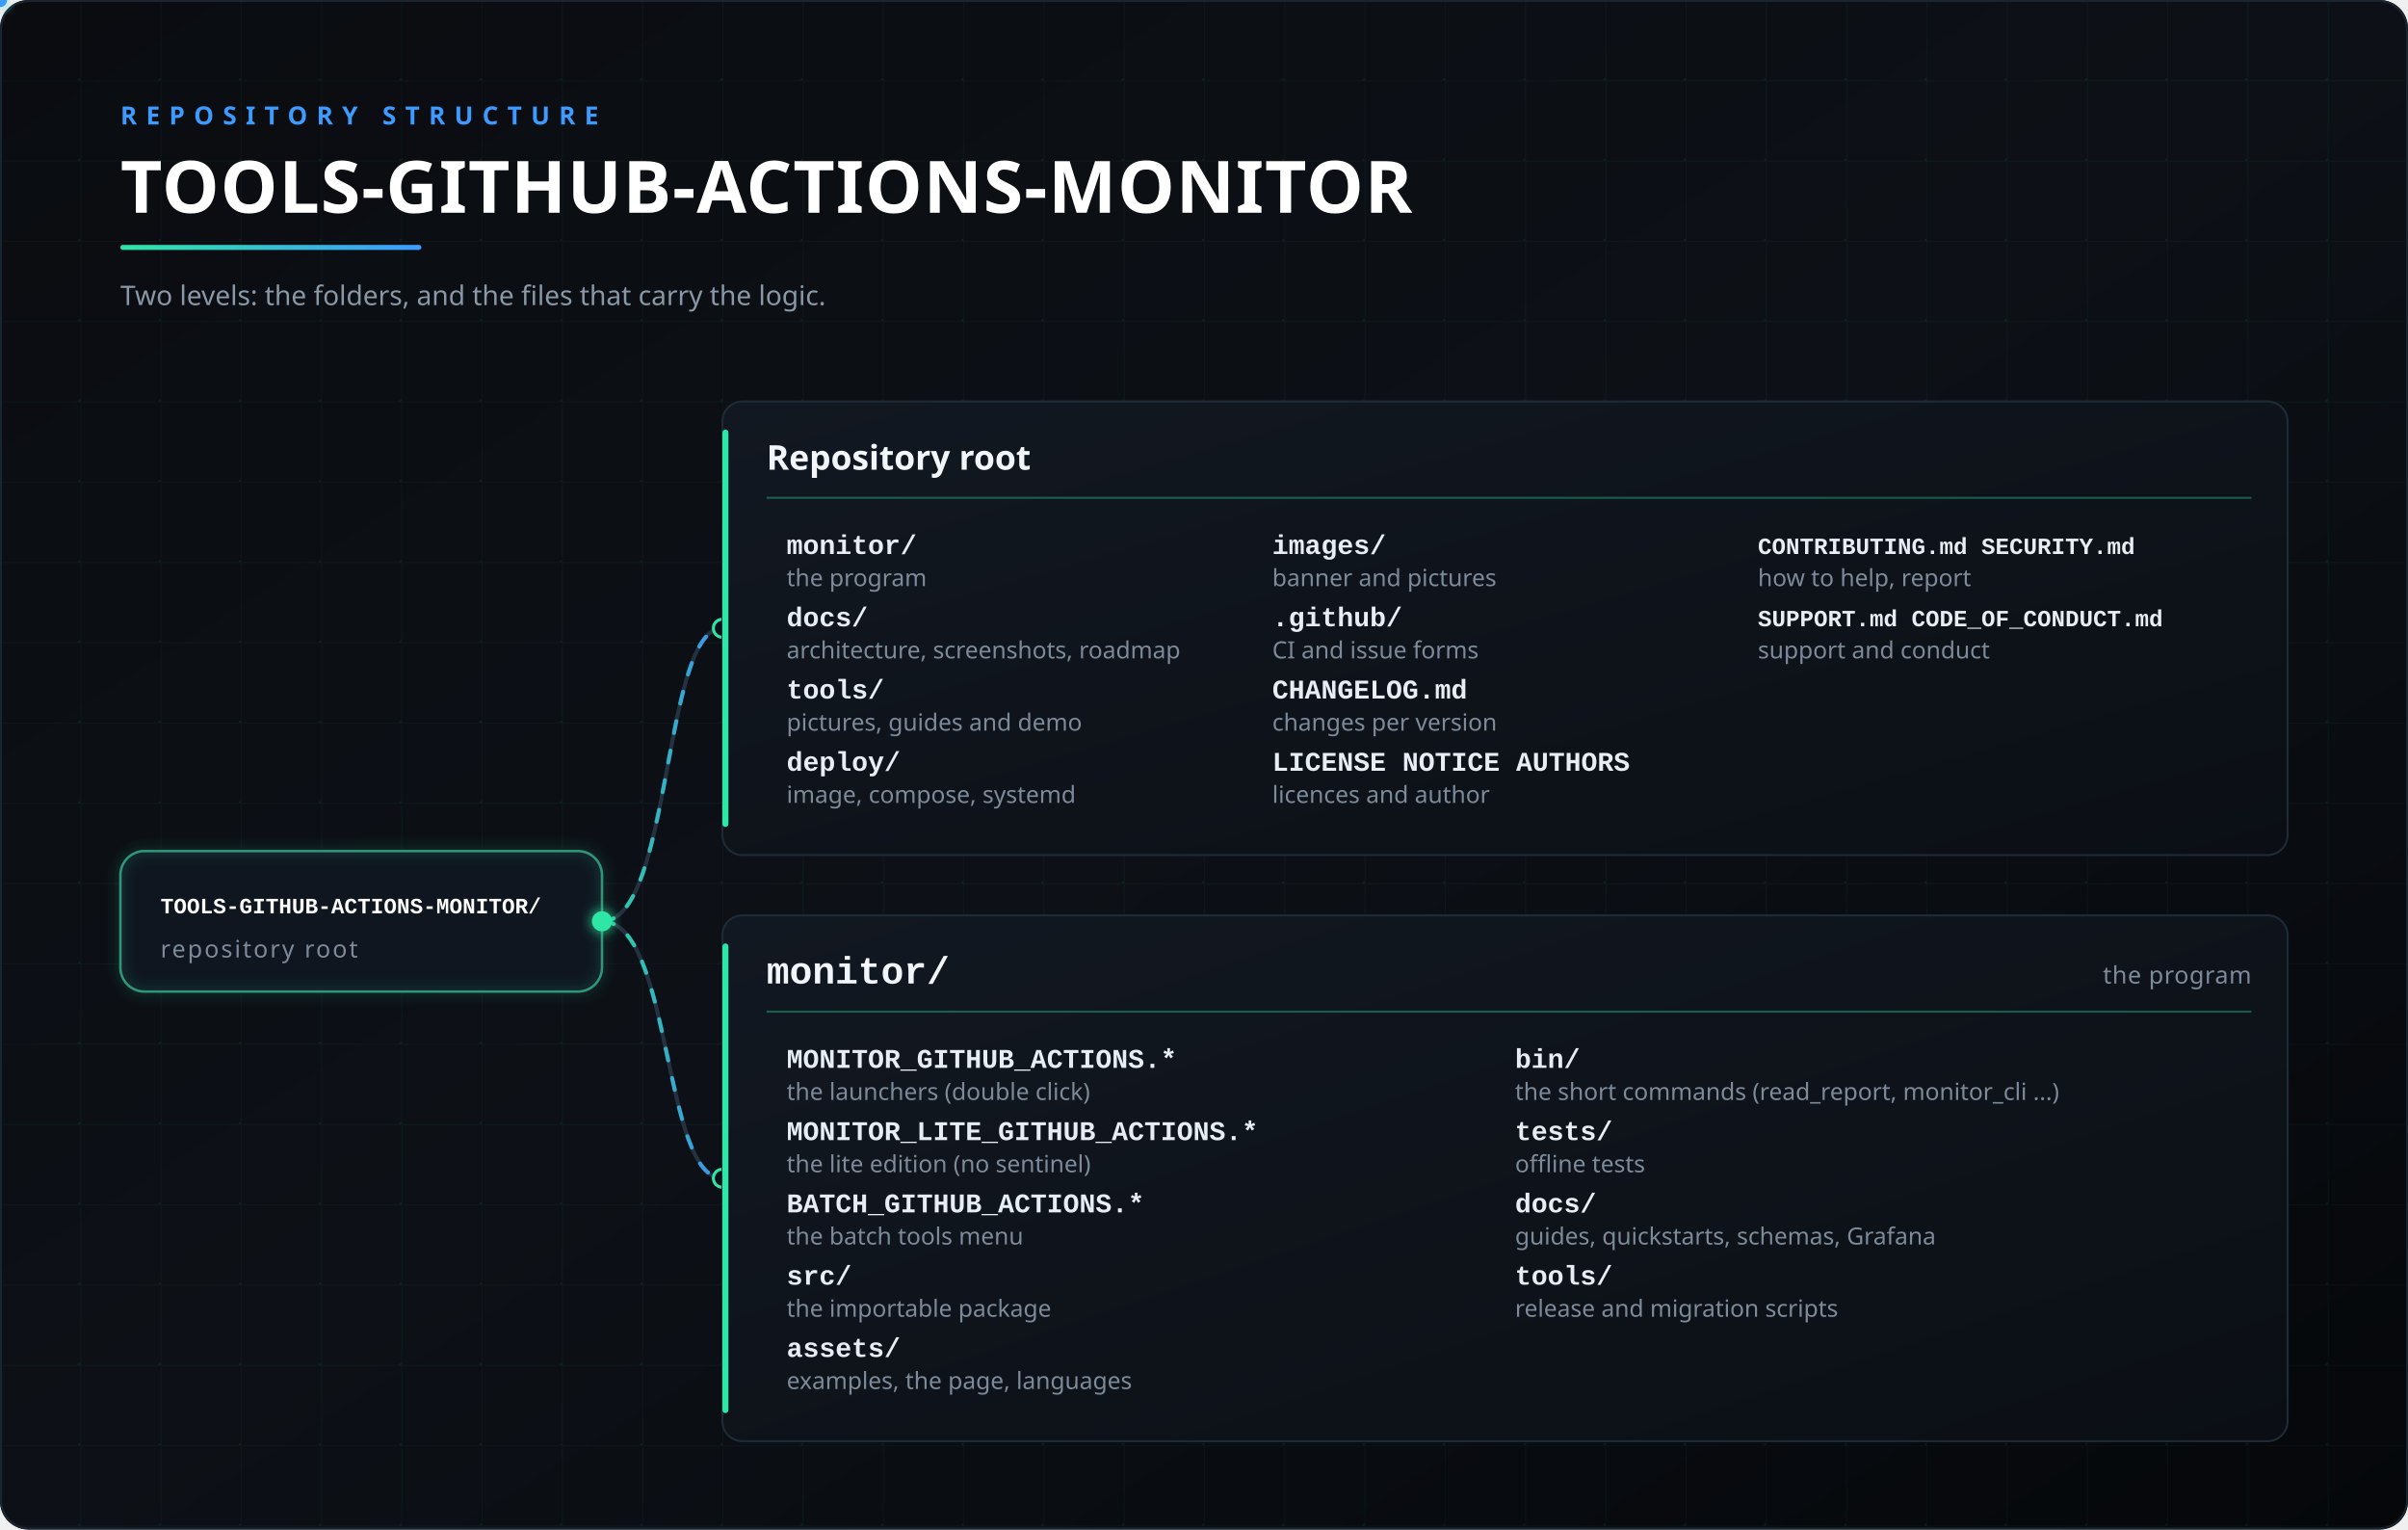
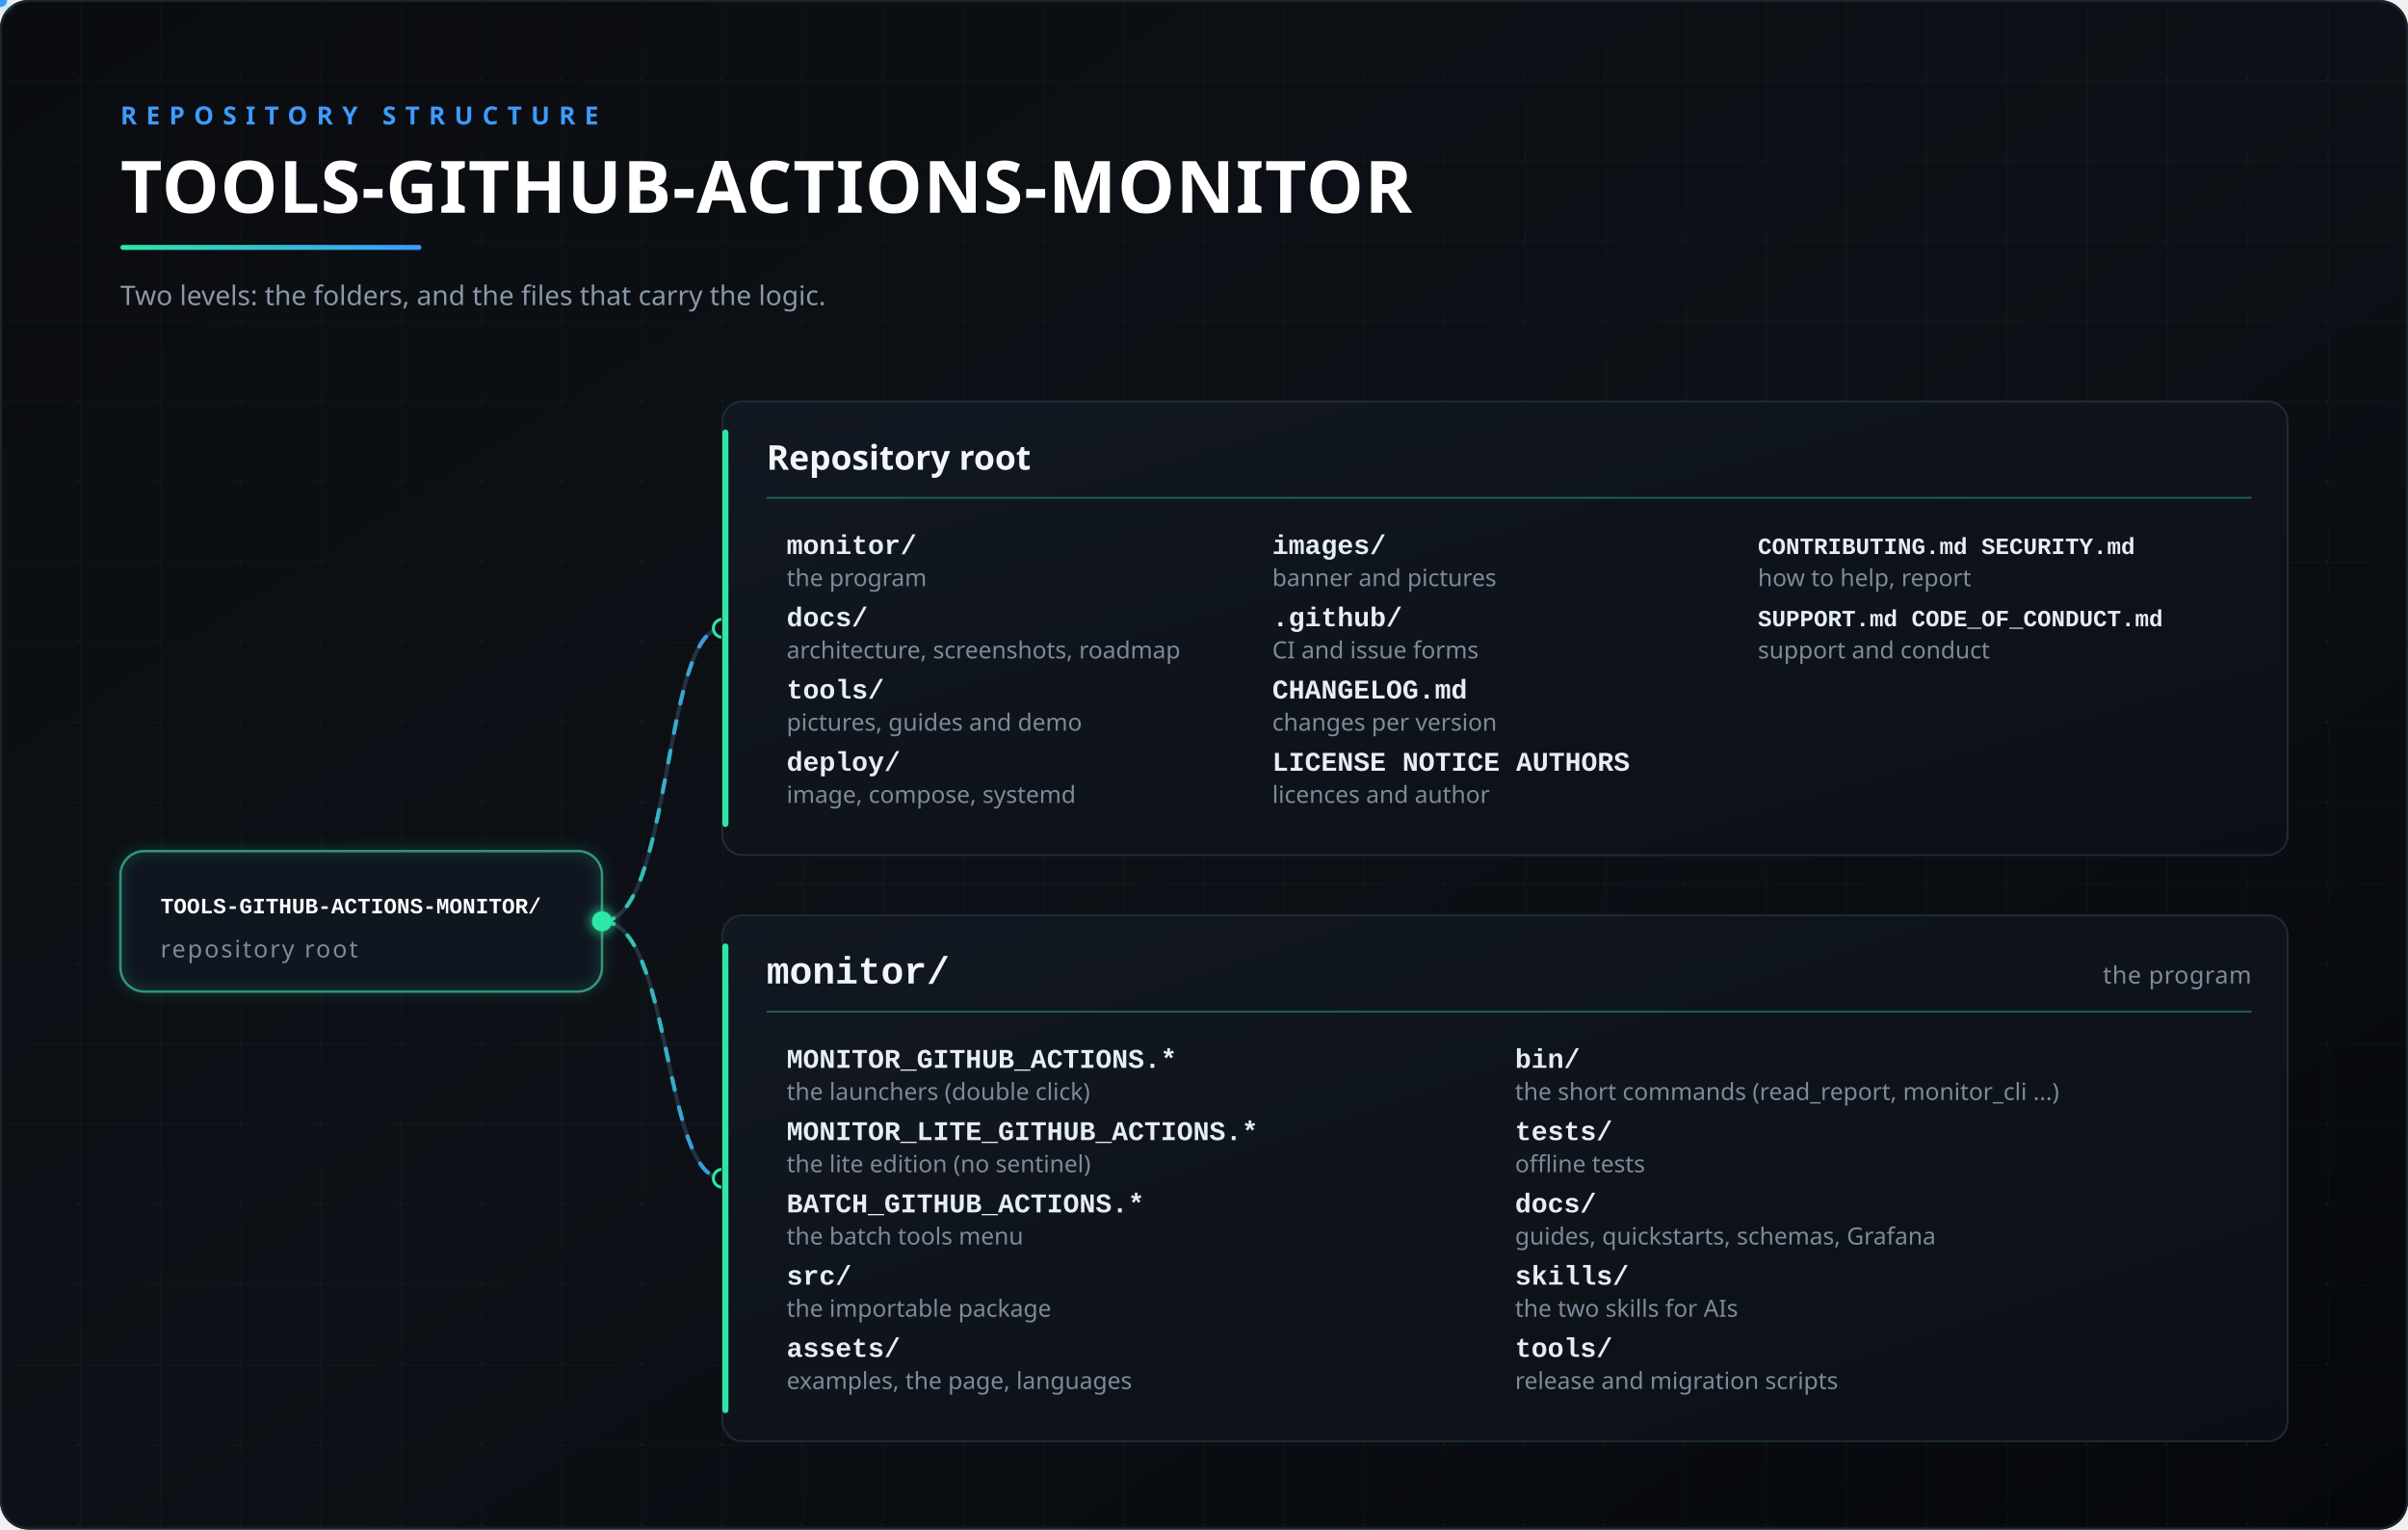
<svg xmlns="http://www.w3.org/2000/svg" viewBox="0 0 1200 762" width="100%" role="img" aria-labelledby="t d">
  <defs>
    <linearGradient id="bg" x1="0" y1="0" x2="1" y2="1">
      <stop offset="0" stop-color="#0A0C10" />
      <stop offset="0.5" stop-color="#0D1117" />
      <stop offset="1" stop-color="#05070A" />
    </linearGradient>
    <linearGradient id="card" x1="0" y1="0" x2="1" y2="1">
      <stop offset="0" stop-color="#121821" />
      <stop offset="1" stop-color="#0B0F15" />
    </linearGradient>
    <linearGradient id="line" x1="0" y1="0" x2="1" y2="0">
      <stop offset="0" stop-color="#2EE6A6" />
      <stop offset="1" stop-color="#3D9BFF" />
    </linearGradient>
    <filter id="glow" x="-50%" y="-50%" width="200%" height="200%">
      <feGaussianBlur stdDeviation="3" result="b" />
      <feMerge>
        <feMergeNode in="b" />
        <feMergeNode in="SourceGraphic" />
      </feMerge>
    </filter>
    <pattern id="grid" width="40" height="40" patternUnits="userSpaceOnUse">
      <path d="M40 0H0V40" fill="none" stroke="#2EE6A6" stroke-opacity="0.035" />
      <circle cx="40" cy="40" r="1" fill="#2EE6A6" fill-opacity="0.09" />
    </pattern>
  </defs>
  <rect width="1200" height="762" rx="14" fill="url(#bg)" />
  <rect width="1200" height="762" rx="14" fill="url(#grid)" />
  <rect x="0.5" y="0.5" width="1199" height="761" rx="14" fill="none" stroke="#1B2530" />
  <text x="60" y="62" font-family="'Segoe UI','Noto Sans','Noto Sans CJK SC','Microsoft YaHei','Yu Gothic','Helvetica Neue',Helvetica,Arial,sans-serif" font-size="12.5" font-weight="600" fill="#3D9BFF" text-anchor="start" letter-spacing="4.5">REPOSITORY STRUCTURE</text>
  <text x="60" y="106" font-family="'Segoe UI','Noto Sans','Noto Sans CJK SC','Microsoft YaHei','Yu Gothic','Helvetica Neue',Helvetica,Arial,sans-serif" font-size="36" font-weight="700" fill="#FFFFFF" text-anchor="start" letter-spacing="0.5">TOOLS-GITHUB-ACTIONS-MONITOR</text>
  <rect x="60" y="122" width="150" height="2.5" rx="1.25" fill="url(#line)">
    <animate attributeName="width" values="40;150;150" keyTimes="0;0.4;1" dur="3s" repeatCount="indefinite" />
  </rect>
  <text x="60" y="152" font-family="'Segoe UI','Noto Sans','Noto Sans CJK SC','Microsoft YaHei','Yu Gothic','Helvetica Neue',Helvetica,Arial,sans-serif" font-size="13.5" font-weight="400" fill="#8A97A6" text-anchor="start">Two levels: the folders, and the files that carry the logic.</text>
  <path id="c0" d="M300,459 C335,459 330,313 360,313" fill="none" stroke="#243140" stroke-width="2" />
  <path d="M300,459 C335,459 330,313 360,313" fill="none" stroke="url(#line)" stroke-width="2" stroke-linecap="round" stroke-dasharray="6 9" opacity="0.9">
    <animate attributeName="stroke-dashoffset" from="0" to="-30" dur="1.6s" repeatCount="indefinite" />
  </path>
  <circle cx="360" cy="313" r="4.5" fill="#0D1117" stroke="#2EE6A6" stroke-width="1.5" />
  <path id="c1" d="M300,459 C335,459 330,587 360,587" fill="none" stroke="#243140" stroke-width="2" />
  <path d="M300,459 C335,459 330,587 360,587" fill="none" stroke="url(#line)" stroke-width="2" stroke-linecap="round" stroke-dasharray="6 9" opacity="0.9">
    <animate attributeName="stroke-dashoffset" from="0" to="-30" dur="1.6s" repeatCount="indefinite" />
  </path>
  <circle cx="360" cy="587" r="4.5" fill="#0D1117" stroke="#2EE6A6" stroke-width="1.5" />
  <circle r="3.5" fill="#2EE6A6" filter="url(#glow)">
    <animateMotion dur="3.4s" repeatCount="indefinite">
      <mpath href="#c0" />
    </animateMotion>
  </circle>
  <circle r="3.5" fill="#3D9BFF" filter="url(#glow)">
    <animateMotion dur="4.2s" repeatCount="indefinite">
      <mpath href="#c1" />
    </animateMotion>
  </circle>
  <rect x="60" y="424" width="240" height="70" rx="12" fill="#0F1620" stroke="#2A3A4C" stroke-width="1.2" />
  <rect x="60" y="424" width="240" height="70" rx="12" fill="none" stroke="#2EE6A6" stroke-opacity="0.5" stroke-width="1.2" filter="url(#glow)">
    <animate attributeName="stroke-opacity" values="0.15;0.6;0.15" dur="3.6s" repeatCount="indefinite" />
  </rect>
  <text x="80" y="455" font-family="'JetBrains Mono','Cascadia Code','SFMono-Regular',Consolas,'Liberation Mono',monospace" font-size="10.9" font-weight="700" fill="#FFFFFF" text-anchor="start">TOOLS-GITHUB-ACTIONS-MONITOR/</text>
  <text x="80" y="477" font-family="'Segoe UI','Noto Sans','Noto Sans CJK SC','Microsoft YaHei','Yu Gothic','Helvetica Neue',Helvetica,Arial,sans-serif" font-size="12" font-weight="400" fill="#7D8A99" text-anchor="start" letter-spacing="1">repository root</text>
  <circle cx="300" cy="459" r="5" fill="#2EE6A6" filter="url(#glow)" />
  <rect x="360" y="200" width="780" height="226" rx="10" fill="url(#card)" stroke="#1E2A36" stroke-width="1" />
  <rect x="360" y="214" width="3" height="198" rx="1.5" fill="#2EE6A6">
    <animate attributeName="opacity" values="0.55;1;0.55" dur="4s" begin="0s" repeatCount="indefinite" />
  </rect>
  <text x="382" y="234" font-family="'Segoe UI','Noto Sans','Noto Sans CJK SC','Microsoft YaHei','Yu Gothic','Helvetica Neue',Helvetica,Arial,sans-serif" font-size="17" font-weight="700" fill="#F2F6FA" text-anchor="start">Repository root</text>
  <line x1="382" y1="248" x2="1122" y2="248" stroke="#2EE6A6" stroke-opacity="0.35" stroke-width="1" />
  <text x="392" y="276" font-family="'JetBrains Mono','Cascadia Code','SFMono-Regular',Consolas,'Liberation Mono',monospace" font-size="13.5" font-weight="600" fill="#E6EDF3" text-anchor="start">monitor/</text>
  <text x="392" y="292" font-family="'Segoe UI','Noto Sans','Noto Sans CJK SC','Microsoft YaHei','Yu Gothic','Helvetica Neue',Helvetica,Arial,sans-serif" font-size="11.8" font-weight="400" fill="#7D8A99" text-anchor="start">the program</text>
  <text x="392" y="312" font-family="'JetBrains Mono','Cascadia Code','SFMono-Regular',Consolas,'Liberation Mono',monospace" font-size="13.5" font-weight="600" fill="#E6EDF3" text-anchor="start">docs/</text>
  <text x="392" y="328" font-family="'Segoe UI','Noto Sans','Noto Sans CJK SC','Microsoft YaHei','Yu Gothic','Helvetica Neue',Helvetica,Arial,sans-serif" font-size="11.8" font-weight="400" fill="#7D8A99" text-anchor="start">architecture, screenshots, roadmap</text>
  <text x="392" y="348" font-family="'JetBrains Mono','Cascadia Code','SFMono-Regular',Consolas,'Liberation Mono',monospace" font-size="13.5" font-weight="600" fill="#E6EDF3" text-anchor="start">tools/</text>
  <text x="392" y="364" font-family="'Segoe UI','Noto Sans','Noto Sans CJK SC','Microsoft YaHei','Yu Gothic','Helvetica Neue',Helvetica,Arial,sans-serif" font-size="11.8" font-weight="400" fill="#7D8A99" text-anchor="start">pictures, guides and demo</text>
  <text x="392" y="384" font-family="'JetBrains Mono','Cascadia Code','SFMono-Regular',Consolas,'Liberation Mono',monospace" font-size="13.5" font-weight="600" fill="#E6EDF3" text-anchor="start">deploy/</text>
  <text x="392" y="400" font-family="'Segoe UI','Noto Sans','Noto Sans CJK SC','Microsoft YaHei','Yu Gothic','Helvetica Neue',Helvetica,Arial,sans-serif" font-size="11.8" font-weight="400" fill="#7D8A99" text-anchor="start">image, compose, systemd</text>
  <text x="634" y="276" font-family="'JetBrains Mono','Cascadia Code','SFMono-Regular',Consolas,'Liberation Mono',monospace" font-size="13.5" font-weight="600" fill="#E6EDF3" text-anchor="start">images/</text>
  <text x="634" y="292" font-family="'Segoe UI','Noto Sans','Noto Sans CJK SC','Microsoft YaHei','Yu Gothic','Helvetica Neue',Helvetica,Arial,sans-serif" font-size="11.8" font-weight="400" fill="#7D8A99" text-anchor="start">banner and pictures</text>
  <text x="634" y="312" font-family="'JetBrains Mono','Cascadia Code','SFMono-Regular',Consolas,'Liberation Mono',monospace" font-size="13.5" font-weight="600" fill="#E6EDF3" text-anchor="start">.github/</text>
  <text x="634" y="328" font-family="'Segoe UI','Noto Sans','Noto Sans CJK SC','Microsoft YaHei','Yu Gothic','Helvetica Neue',Helvetica,Arial,sans-serif" font-size="11.8" font-weight="400" fill="#7D8A99" text-anchor="start">CI and issue forms</text>
  <text x="634" y="348" font-family="'JetBrains Mono','Cascadia Code','SFMono-Regular',Consolas,'Liberation Mono',monospace" font-size="13.5" font-weight="600" fill="#E6EDF3" text-anchor="start">CHANGELOG.md</text>
  <text x="634" y="364" font-family="'Segoe UI','Noto Sans','Noto Sans CJK SC','Microsoft YaHei','Yu Gothic','Helvetica Neue',Helvetica,Arial,sans-serif" font-size="11.8" font-weight="400" fill="#7D8A99" text-anchor="start">changes per version</text>
  <text x="634" y="384" font-family="'JetBrains Mono','Cascadia Code','SFMono-Regular',Consolas,'Liberation Mono',monospace" font-size="13.5" font-weight="600" fill="#E6EDF3" text-anchor="start">LICENSE  NOTICE  AUTHORS</text>
  <text x="634" y="400" font-family="'Segoe UI','Noto Sans','Noto Sans CJK SC','Microsoft YaHei','Yu Gothic','Helvetica Neue',Helvetica,Arial,sans-serif" font-size="11.8" font-weight="400" fill="#7D8A99" text-anchor="start">licences and author</text>
  <text x="876" y="276" font-family="'JetBrains Mono','Cascadia Code','SFMono-Regular',Consolas,'Liberation Mono',monospace" font-size="11.6" font-weight="600" fill="#E6EDF3" text-anchor="start">CONTRIBUTING.md  SECURITY.md</text>
  <text x="876" y="292" font-family="'Segoe UI','Noto Sans','Noto Sans CJK SC','Microsoft YaHei','Yu Gothic','Helvetica Neue',Helvetica,Arial,sans-serif" font-size="11.8" font-weight="400" fill="#7D8A99" text-anchor="start">how to help, report</text>
  <text x="876" y="312" font-family="'JetBrains Mono','Cascadia Code','SFMono-Regular',Consolas,'Liberation Mono',monospace" font-size="11.6" font-weight="600" fill="#E6EDF3" text-anchor="start">SUPPORT.md  CODE_OF_CONDUCT.md</text>
  <text x="876" y="328" font-family="'Segoe UI','Noto Sans','Noto Sans CJK SC','Microsoft YaHei','Yu Gothic','Helvetica Neue',Helvetica,Arial,sans-serif" font-size="11.8" font-weight="400" fill="#7D8A99" text-anchor="start">support and conduct</text>
  <rect x="360" y="456" width="780" height="262" rx="10" fill="url(#card)" stroke="#1E2A36" stroke-width="1" />
  <rect x="360" y="470" width="3" height="234" rx="1.5" fill="#2EE6A6">
    <animate attributeName="opacity" values="0.55;1;0.55" dur="4s" begin="0.6s" repeatCount="indefinite" />
  </rect>
  <text x="382" y="490" font-family="'JetBrains Mono','Cascadia Code','SFMono-Regular',Consolas,'Liberation Mono',monospace" font-size="19" font-weight="700" fill="#F2F6FA" text-anchor="start">monitor/</text>
  <text x="1122" y="490" font-family="'Segoe UI','Noto Sans','Noto Sans CJK SC','Microsoft YaHei','Yu Gothic','Helvetica Neue',Helvetica,Arial,sans-serif" font-size="12" font-weight="400" fill="#7D8A99" text-anchor="end" letter-spacing="0.3">the program</text>
  <line x1="382" y1="504" x2="1122" y2="504" stroke="#2EE6A6" stroke-opacity="0.35" stroke-width="1" />
  <text x="392" y="532" font-family="'JetBrains Mono','Cascadia Code','SFMono-Regular',Consolas,'Liberation Mono',monospace" font-size="13.5" font-weight="600" fill="#E6EDF3" text-anchor="start">MONITOR_GITHUB_ACTIONS.*</text>
  <text x="392" y="548" font-family="'Segoe UI','Noto Sans','Noto Sans CJK SC','Microsoft YaHei','Yu Gothic','Helvetica Neue',Helvetica,Arial,sans-serif" font-size="11.8" font-weight="400" fill="#7D8A99" text-anchor="start">the launchers (double click)</text>
  <text x="392" y="568" font-family="'JetBrains Mono','Cascadia Code','SFMono-Regular',Consolas,'Liberation Mono',monospace" font-size="13.5" font-weight="600" fill="#E6EDF3" text-anchor="start">MONITOR_LITE_GITHUB_ACTIONS.*</text>
  <text x="392" y="584" font-family="'Segoe UI','Noto Sans','Noto Sans CJK SC','Microsoft YaHei','Yu Gothic','Helvetica Neue',Helvetica,Arial,sans-serif" font-size="11.8" font-weight="400" fill="#7D8A99" text-anchor="start">the lite edition (no sentinel)</text>
  <text x="392" y="604" font-family="'JetBrains Mono','Cascadia Code','SFMono-Regular',Consolas,'Liberation Mono',monospace" font-size="13.5" font-weight="600" fill="#E6EDF3" text-anchor="start">BATCH_GITHUB_ACTIONS.*</text>
  <text x="392" y="620" font-family="'Segoe UI','Noto Sans','Noto Sans CJK SC','Microsoft YaHei','Yu Gothic','Helvetica Neue',Helvetica,Arial,sans-serif" font-size="11.8" font-weight="400" fill="#7D8A99" text-anchor="start">the batch tools menu</text>
  <text x="392" y="640" font-family="'JetBrains Mono','Cascadia Code','SFMono-Regular',Consolas,'Liberation Mono',monospace" font-size="13.5" font-weight="600" fill="#E6EDF3" text-anchor="start">src/</text>
  <text x="392" y="656" font-family="'Segoe UI','Noto Sans','Noto Sans CJK SC','Microsoft YaHei','Yu Gothic','Helvetica Neue',Helvetica,Arial,sans-serif" font-size="11.8" font-weight="400" fill="#7D8A99" text-anchor="start">the importable package</text>
  <text x="392" y="676" font-family="'JetBrains Mono','Cascadia Code','SFMono-Regular',Consolas,'Liberation Mono',monospace" font-size="13.5" font-weight="600" fill="#E6EDF3" text-anchor="start">assets/</text>
  <text x="392" y="692" font-family="'Segoe UI','Noto Sans','Noto Sans CJK SC','Microsoft YaHei','Yu Gothic','Helvetica Neue',Helvetica,Arial,sans-serif" font-size="11.8" font-weight="400" fill="#7D8A99" text-anchor="start">examples, the page, languages</text>
  <text x="755" y="532" font-family="'JetBrains Mono','Cascadia Code','SFMono-Regular',Consolas,'Liberation Mono',monospace" font-size="13.5" font-weight="600" fill="#E6EDF3" text-anchor="start">bin/</text>
  <text x="755" y="548" font-family="'Segoe UI','Noto Sans','Noto Sans CJK SC','Microsoft YaHei','Yu Gothic','Helvetica Neue',Helvetica,Arial,sans-serif" font-size="11.8" font-weight="400" fill="#7D8A99" text-anchor="start">the short commands (read_report, monitor_cli ...)</text>
  <text x="755" y="568" font-family="'JetBrains Mono','Cascadia Code','SFMono-Regular',Consolas,'Liberation Mono',monospace" font-size="13.5" font-weight="600" fill="#E6EDF3" text-anchor="start">tests/</text>
  <text x="755" y="584" font-family="'Segoe UI','Noto Sans','Noto Sans CJK SC','Microsoft YaHei','Yu Gothic','Helvetica Neue',Helvetica,Arial,sans-serif" font-size="11.8" font-weight="400" fill="#7D8A99" text-anchor="start">offline tests</text>
  <text x="755" y="604" font-family="'JetBrains Mono','Cascadia Code','SFMono-Regular',Consolas,'Liberation Mono',monospace" font-size="13.5" font-weight="600" fill="#E6EDF3" text-anchor="start">docs/</text>
  <text x="755" y="620" font-family="'Segoe UI','Noto Sans','Noto Sans CJK SC','Microsoft YaHei','Yu Gothic','Helvetica Neue',Helvetica,Arial,sans-serif" font-size="11.8" font-weight="400" fill="#7D8A99" text-anchor="start">guides, quickstarts, schemas, Grafana</text>
-   <text x="755" y="640" font-family="'JetBrains Mono','Cascadia Code','SFMono-Regular',Consolas,'Liberation Mono',monospace" font-size="13.5" font-weight="600" fill="#E6EDF3" text-anchor="start">tools/</text>
-   <text x="755" y="656" font-family="'Segoe UI','Noto Sans','Noto Sans CJK SC','Microsoft YaHei','Yu Gothic','Helvetica Neue',Helvetica,Arial,sans-serif" font-size="11.8" font-weight="400" fill="#7D8A99" text-anchor="start">release and migration scripts</text>
+   <text x="755" y="640" font-family="'JetBrains Mono','Cascadia Code','SFMono-Regular',Consolas,'Liberation Mono',monospace" font-size="13.5" font-weight="600" fill="#E6EDF3" text-anchor="start">skills/</text>
+   <text x="755" y="656" font-family="'Segoe UI','Noto Sans','Noto Sans CJK SC','Microsoft YaHei','Yu Gothic','Helvetica Neue',Helvetica,Arial,sans-serif" font-size="11.8" font-weight="400" fill="#7D8A99" text-anchor="start">the two skills for AIs</text>
+   <text x="755" y="676" font-family="'JetBrains Mono','Cascadia Code','SFMono-Regular',Consolas,'Liberation Mono',monospace" font-size="13.5" font-weight="600" fill="#E6EDF3" text-anchor="start">tools/</text>
+   <text x="755" y="692" font-family="'Segoe UI','Noto Sans','Noto Sans CJK SC','Microsoft YaHei','Yu Gothic','Helvetica Neue',Helvetica,Arial,sans-serif" font-size="11.8" font-weight="400" fill="#7D8A99" text-anchor="start">release and migration scripts</text>
</svg>
